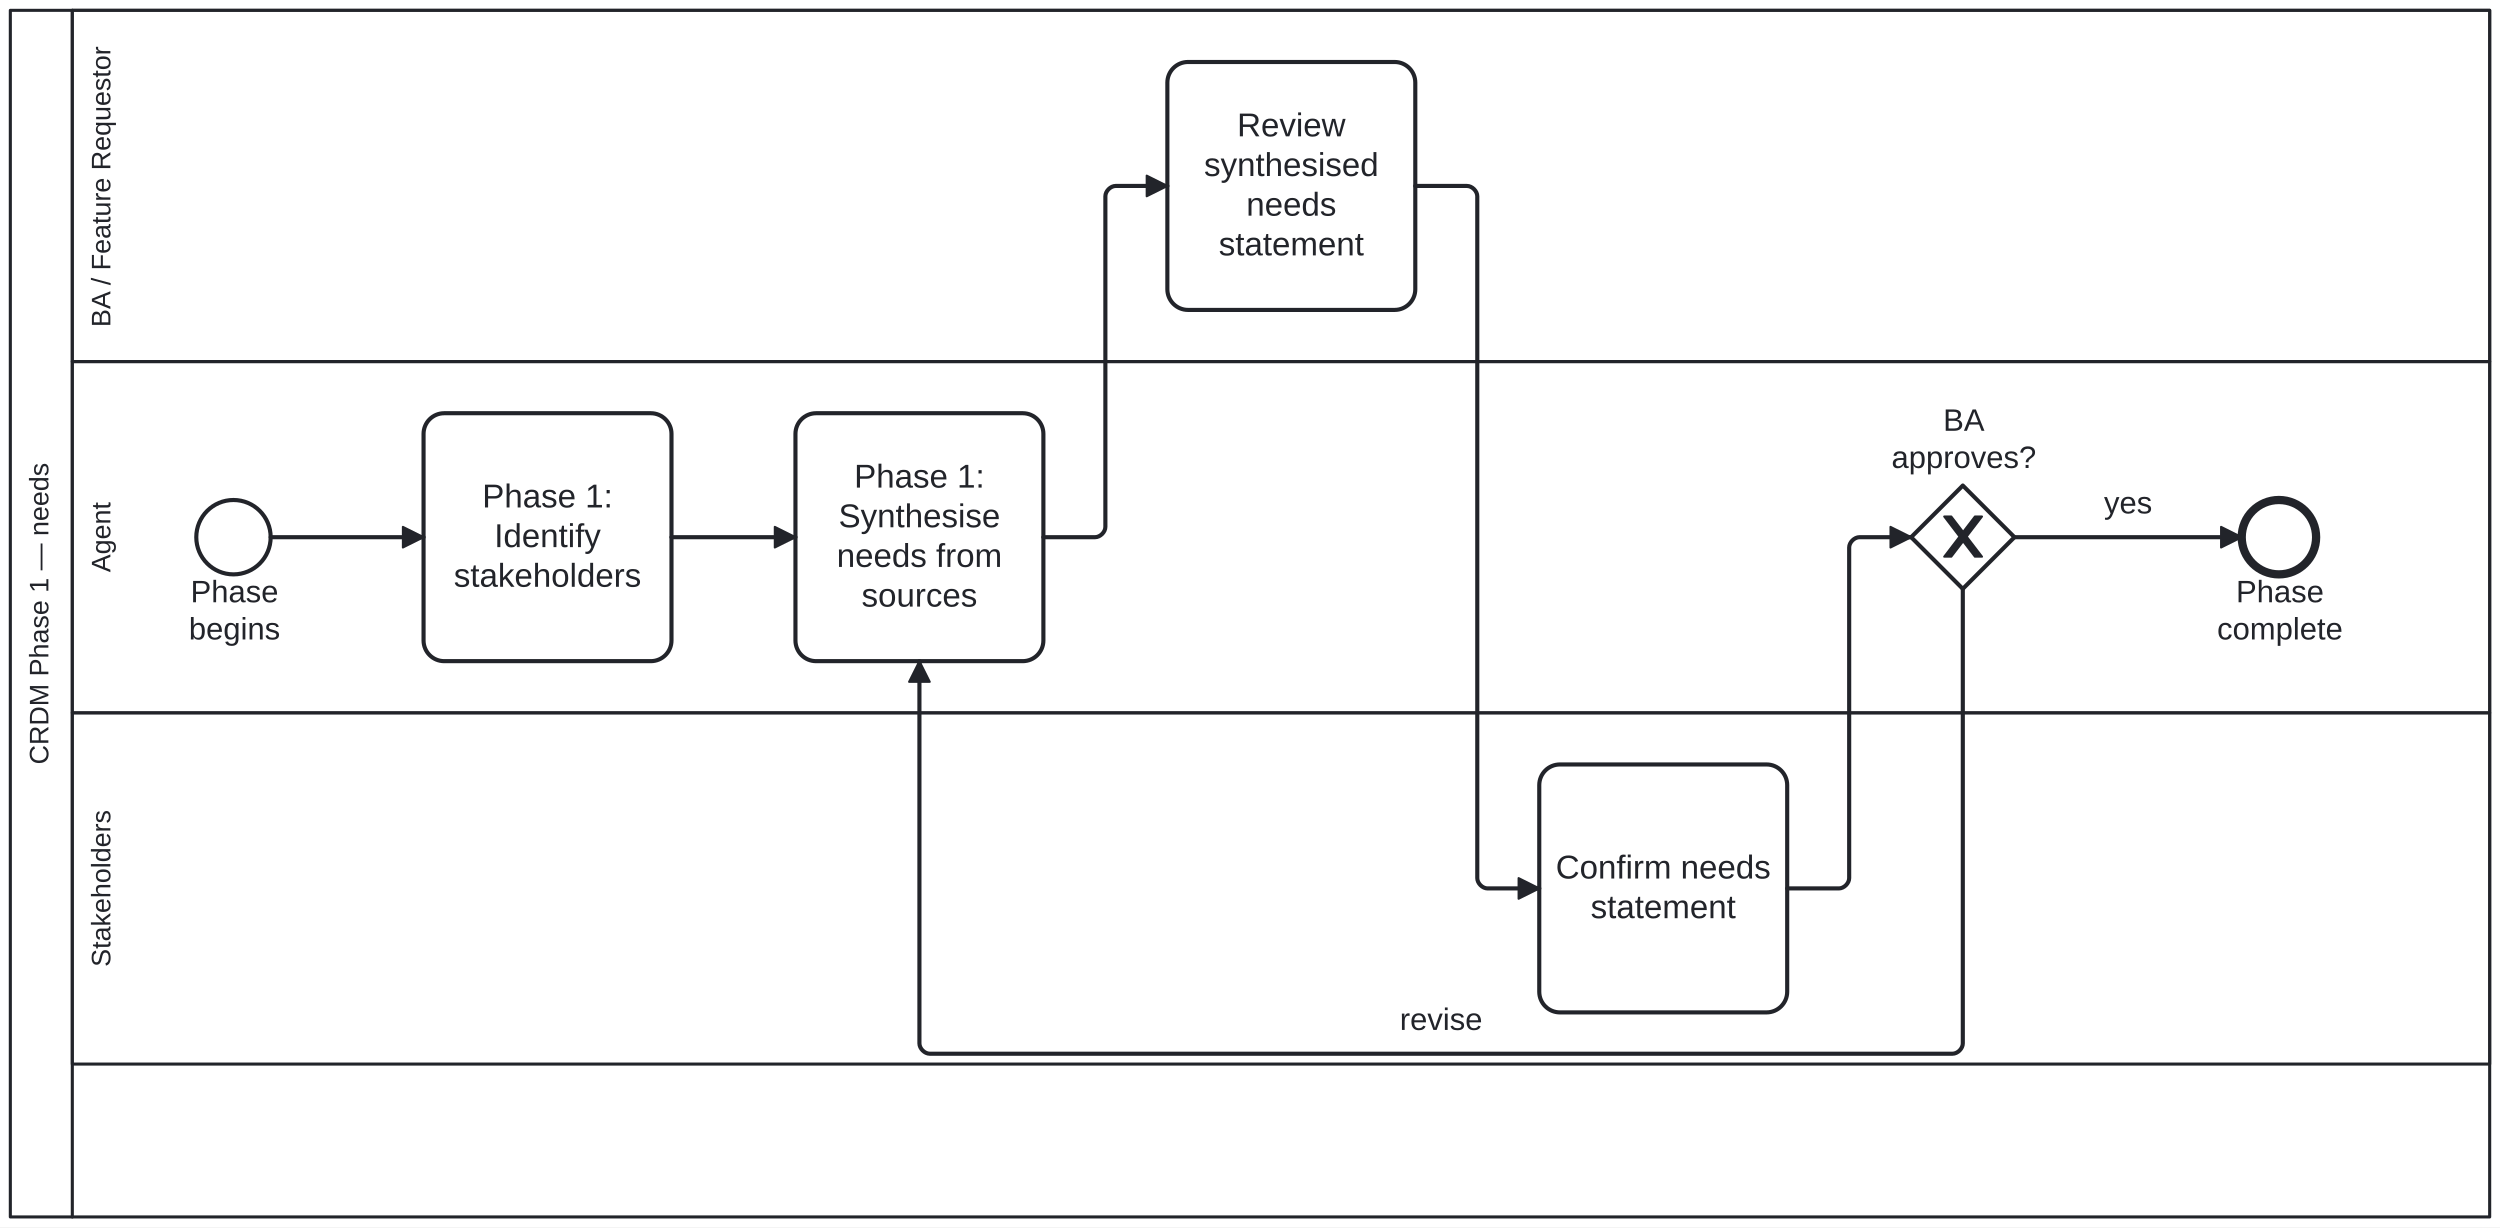
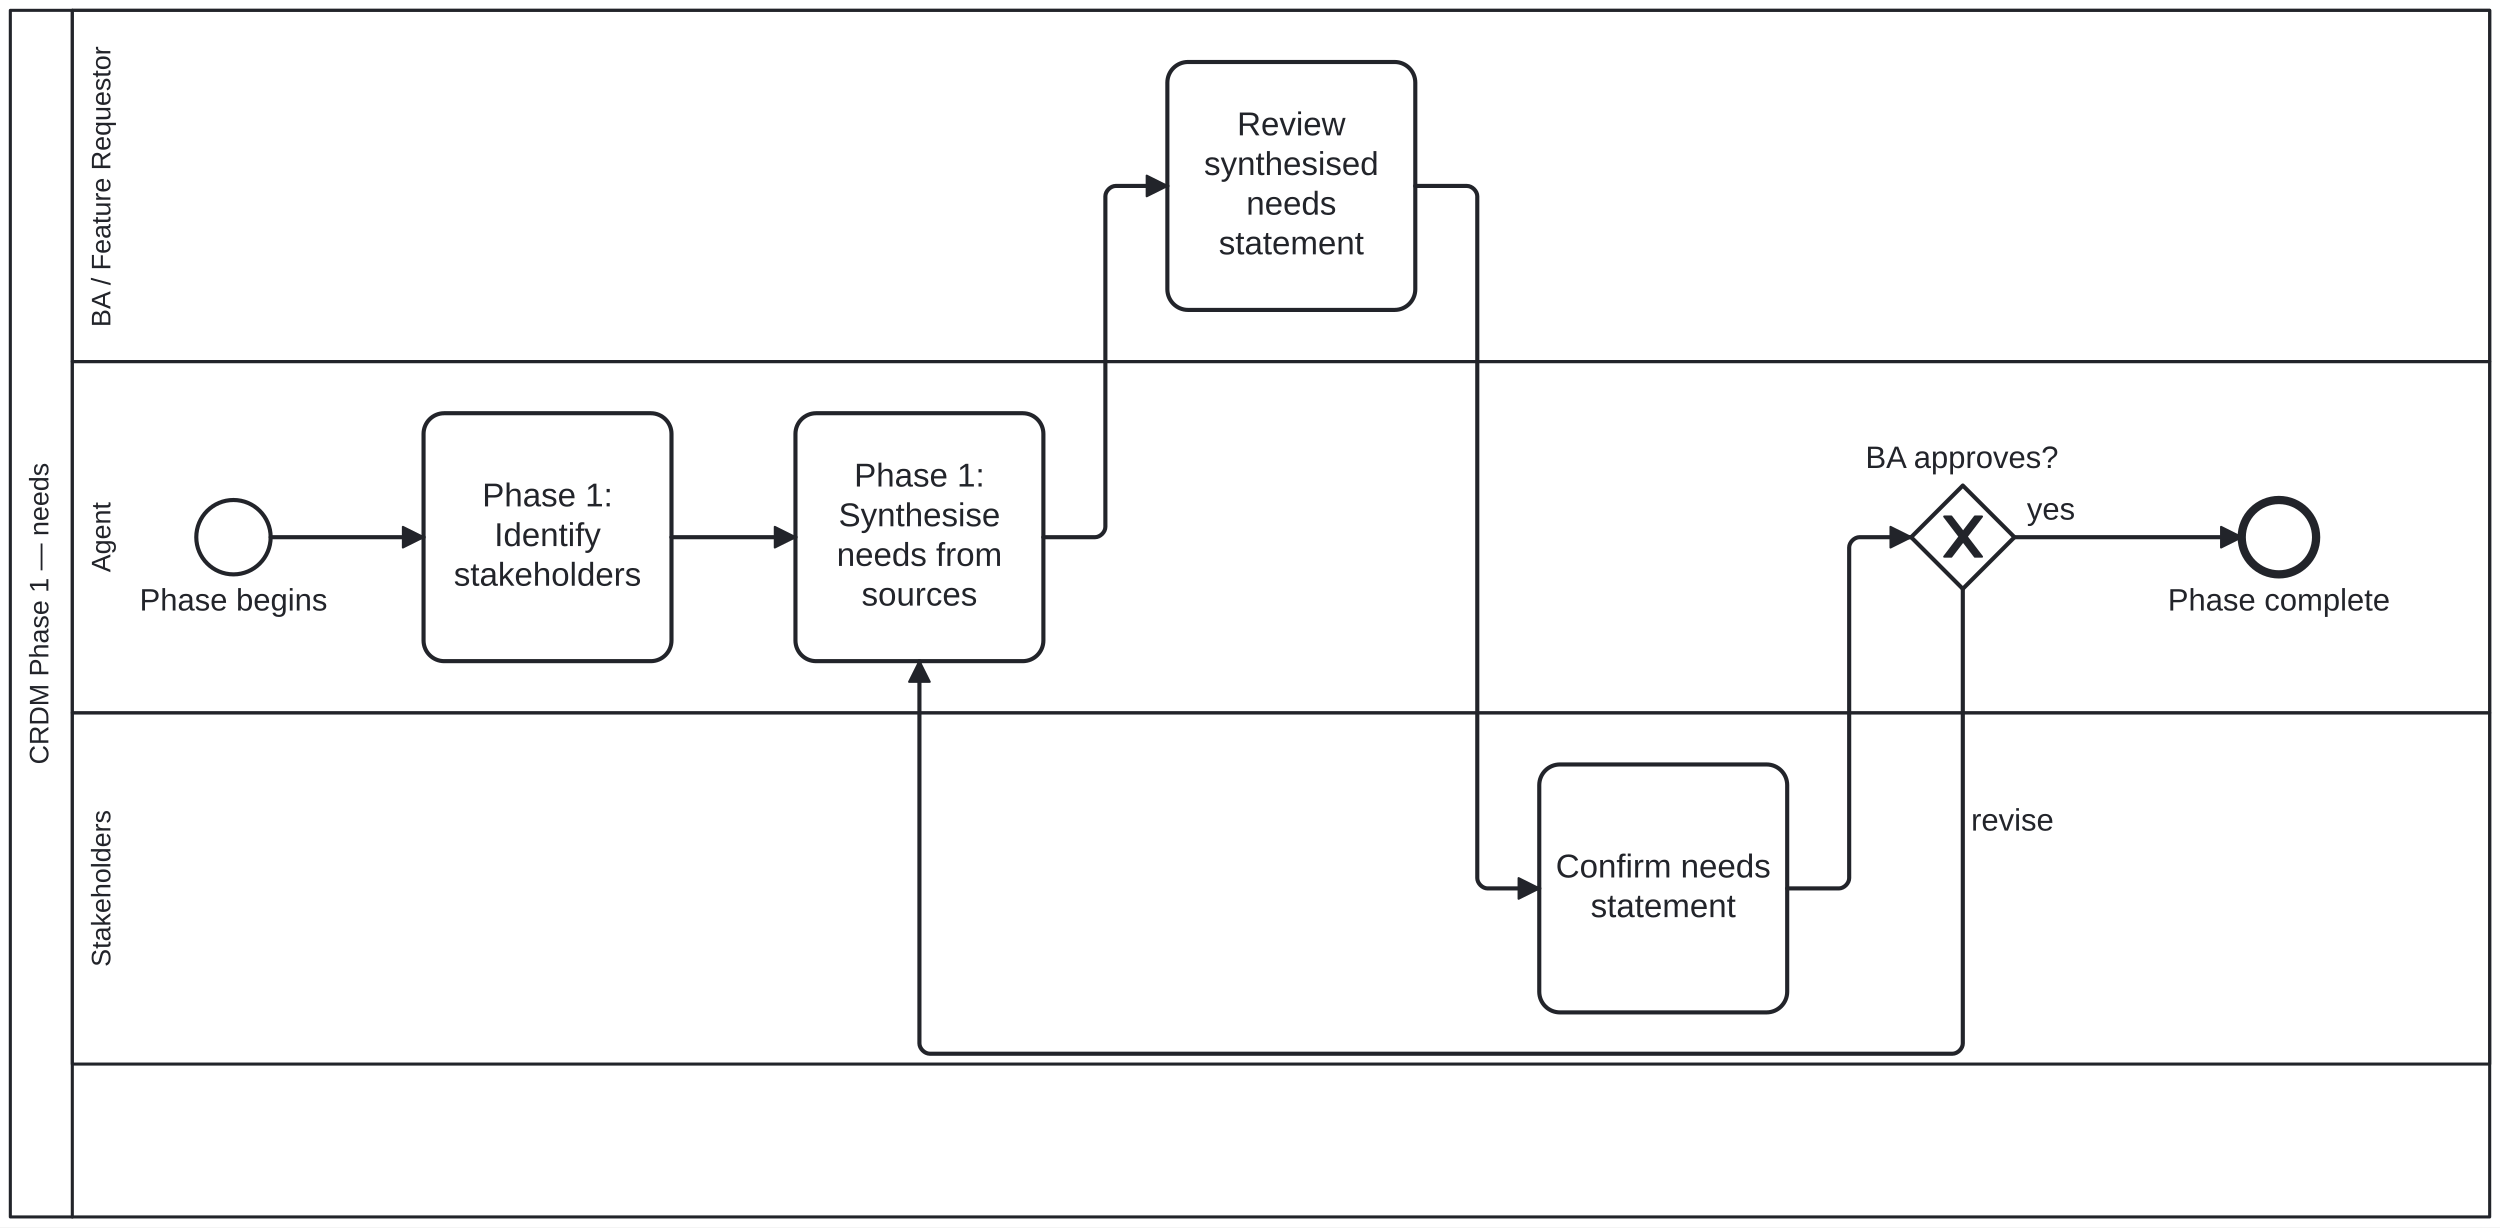
<svg xmlns="http://www.w3.org/2000/svg" width="100%" style="max-width:100%;height:auto" viewBox="155 75 1210 594" version="1.1">
  <rect x="155" y="75" width="1210" height="594" fill="#ffffff" />
  <g class="djs-group">
    <g class="djs-element djs-shape" data-element-id="Participant_Process_CRDM_Needs" style="display: block;" transform="matrix(1 0 0 1 160 80)">
      <g class="djs-visual">
        <rect x="0" y="0" width="1200" height="584" rx="0" ry="0" style="stroke-linecap: round; stroke-linejoin: round; stroke: rgb(34, 36, 42); stroke-width: 1.5px; fill: white; fill-opacity: 0.95;" />
        <path style="fill: none; stroke-linecap: round; stroke-linejoin: round; stroke: rgb(34, 36, 42); stroke-width: 1.5px;" d="M30,0L30,584" />
        <text lineHeight="1.05" class="djs-label" transform="matrix(-1.83697e-16 -1 1 -1.83697e-16 0 584)" style="font-family: Arial, sans-serif; font-size: 13px; font-weight: normal; fill: rgb(34, 36, 42);">
          <tspan x="219.024" y="18.413">CRDM Phase 1 — needs</tspan>
        </text>
      </g>
      <rect class="djs-hit djs-hit-all" x="0" y="0" width="1200" height="584" style="fill: none; stroke-opacity: 0; stroke: white; stroke-width: 15px;" />
    </g>
    <g class="djs-children">
      <g class="djs-group">
        <g class="djs-element djs-shape" data-element-id="Lane_Stakeholders" style="display: block;" transform="matrix(1 0 0 1 190 420)">
          <g class="djs-visual">
            <rect x="0" y="0" width="1170" height="170" rx="0" ry="0" style="stroke-linecap: round; stroke-linejoin: round; stroke: rgb(34, 36, 42); stroke-width: 1.5px; fill: white; fill-opacity: 0.25;" />
            <text lineHeight="1.05" class="djs-label" transform="matrix(-1.83697e-16 -1 1 -1.83697e-16 0 170)" style="font-family: Arial, sans-serif; font-size: 13px; font-weight: normal; fill: rgb(34, 36, 42);">
              <tspan x="47.06" y="18.413">Stakeholders</tspan>
            </text>
          </g>
          <rect class="djs-hit djs-hit-all" x="0" y="0" width="1170" height="170" style="fill: none; stroke-opacity: 0; stroke: white; stroke-width: 15px;" />
        </g>
      </g>
      <g class="djs-group">
        <g class="djs-element djs-shape" data-element-id="Lane_Agent" style="display: block;" transform="matrix(1 0 0 1 190 250)">
          <g class="djs-visual">
            <rect x="0" y="0" width="1170" height="170" rx="0" ry="0" style="stroke-linecap: round; stroke-linejoin: round; stroke: rgb(34, 36, 42); stroke-width: 1.5px; fill: white; fill-opacity: 0.25;" />
            <text lineHeight="1.05" class="djs-label" transform="matrix(-1.83697e-16 -1 1 -1.83697e-16 0 170)" style="font-family: Arial, sans-serif; font-size: 13px; font-weight: normal; fill: rgb(34, 36, 42);">
              <tspan x="68.014" y="18.413">Agent</tspan>
            </text>
          </g>
          <rect class="djs-hit djs-hit-all" x="0" y="0" width="1170" height="170" style="fill: none; stroke-opacity: 0; stroke: white; stroke-width: 15px;" />
        </g>
      </g>
      <g class="djs-group">
        <g class="djs-element djs-shape" data-element-id="Lane_BA" style="display: block;" transform="matrix(1 0 0 1 190 80)">
          <g class="djs-visual">
            <rect x="0" y="0" width="1170" height="170" rx="0" ry="0" style="stroke-linecap: round; stroke-linejoin: round; stroke: rgb(34, 36, 42); stroke-width: 1.5px; fill: white; fill-opacity: 0.25;" />
            <text lineHeight="1.05" class="djs-label" transform="matrix(-1.83697e-16 -1 1 -1.83697e-16 0 170)" style="font-family: Arial, sans-serif; font-size: 13px; font-weight: normal; fill: rgb(34, 36, 42);">
              <tspan x="16.715" y="18.413">BA / Feature Requestor</tspan>
            </text>
          </g>
          <rect class="djs-hit djs-hit-all" x="0" y="0" width="1170" height="170" style="fill: none; stroke-opacity: 0; stroke: white; stroke-width: 15px;" />
        </g>
      </g>
      <g class="djs-group">
        <g class="djs-element djs-shape" data-element-id="Start_Process_CRDM_Needs" style="display: block;" transform="matrix(1 0 0 1 250 317)">
          <g class="djs-visual">
            <circle cx="18" cy="18" r="18" style="stroke-linecap: round; stroke-linejoin: round; stroke: rgb(34, 36, 42); stroke-width: 2px; fill: white; fill-opacity: 0.95;" />
          </g>
          <rect class="djs-hit djs-hit-all" x="0" y="0" width="36" height="36" style="fill: none; stroke-opacity: 0; stroke: white; stroke-width: 15px;" />
        </g>
      </g>
      <g class="djs-group">
-         <g class="djs-element djs-shape" data-element-id="Start_Process_CRDM_Needs_label" style="display: block;" transform="matrix(1 0 0 1 246 353)">
-           <g class="djs-visual">
-             <text lineHeight="1.2" class="djs-label" style="font-family: Arial, sans-serif; font-size: 15px; font-weight: normal; fill: rgb(34, 36, 42);">
-               <tspan x="1.234" y="13.5">Phase</tspan>
-               <tspan x="0.399" y="31.5">begins</tspan>
-             </text>
-           </g>
-           <rect class="djs-hit djs-hit-all" x="0" y="0" width="45" height="36" style="fill: none; stroke-opacity: 0; stroke: white; stroke-width: 15px;" />
+         <g class="djs-element djs-shape" data-element-id="Start_Process_CRDM_Needs_label" style="display: block;" transform="matrix(1 0 0 1 202.5469 357)">
+           <g class="djs-visual">
+             <text lineHeight="1.2" class="djs-label" style="font-family: Arial, sans-serif; font-size: 15px; font-weight: normal; fill: rgb(34, 36, 42);">
+               <tspan x="20.003" y="13.5">Phase begins</tspan>
+             </text>
+           </g>
+           <rect class="djs-hit djs-hit-all" x="0" y="0" width="130.906" height="18" style="fill: none; stroke-opacity: 0; stroke: white; stroke-width: 15px;" />
        </g>
      </g>
      <g class="djs-group">
        <g class="djs-element djs-shape" data-element-id="A_Stakeholders" style="display: block;" transform="matrix(1 0 0 1 360 275)">
          <g class="djs-visual">
            <rect x="0" y="0" width="120" height="120" rx="10" ry="10" style="stroke-linecap: round; stroke-linejoin: round; stroke: rgb(34, 36, 42); stroke-width: 2px; fill: white; fill-opacity: 0.95;" />
-             <text lineHeight="1.2" class="djs-label" style="font-family: Arial, sans-serif; font-size: 16px; font-weight: normal; fill: rgb(34, 36, 42);">
-               <tspan x="28.422" y="45.6">Phase 1: </tspan>
-               <tspan x="34.207" y="64.8">Identify</tspan>
-               <tspan x="14.641" y="84">stakeholders</tspan>
+             <text lineHeight="1.2" class="djs-label" transform="translate(0 30.7)" style="font-family: Arial, sans-serif; font-size: 16px; font-weight: normal; fill: rgb(34, 36, 42);">
+               <tspan x="28.422" y="14.4">Phase 1:</tspan>
+               <tspan x="34.207" y="33.6">Identify</tspan>
+               <tspan x="14.641" y="52.8">stakeholders</tspan>
            </text>
          </g>
          <rect class="djs-hit djs-hit-all" x="0" y="0" width="120" height="120" style="fill: none; stroke-opacity: 0; stroke: white; stroke-width: 15px;" />
        </g>
      </g>
      <g class="djs-group">
        <g class="djs-element djs-shape" data-element-id="A_Synthesise" style="display: block;" transform="matrix(1 0 0 1 540 275)">
          <g class="djs-visual">
            <rect x="0" y="0" width="120" height="120" rx="10" ry="10" style="stroke-linecap: round; stroke-linejoin: round; stroke: rgb(34, 36, 42); stroke-width: 2px; fill: white; fill-opacity: 0.95;" />
-             <text lineHeight="1.2" class="djs-label" style="font-family: Arial, sans-serif; font-size: 16px; font-weight: normal; fill: rgb(34, 36, 42);">
-               <tspan x="28.422" y="36">Phase 1: </tspan>
-               <tspan x="20.867" y="55.2">Synthesise</tspan>
-               <tspan x="19.98" y="74.4">needs from </tspan>
-               <tspan x="31.988" y="93.6">sources</tspan>
+             <text lineHeight="1.2" class="djs-label" transform="translate(0 21.1)" style="font-family: Arial, sans-serif; font-size: 16px; font-weight: normal; fill: rgb(34, 36, 42);">
+               <tspan x="28.422" y="14.4">Phase 1:</tspan>
+               <tspan x="20.867" y="33.6">Synthesise</tspan>
+               <tspan x="19.98" y="52.8">needs from</tspan>
+               <tspan x="31.988" y="72">sources</tspan>
            </text>
          </g>
          <rect class="djs-hit djs-hit-all" x="0" y="0" width="120" height="120" style="fill: none; stroke-opacity: 0; stroke: white; stroke-width: 15px;" />
        </g>
      </g>
      <g class="djs-group">
        <g class="djs-element djs-shape" data-element-id="BA_ReviewNeeds" style="display: block;" transform="matrix(1 0 0 1 720 105)">
          <g class="djs-visual">
            <rect x="0" y="0" width="120" height="120" rx="10" ry="10" style="stroke-linecap: round; stroke-linejoin: round; stroke: rgb(34, 36, 42); stroke-width: 2px; fill: white; fill-opacity: 0.95;" />
-             <text lineHeight="1.2" class="djs-label" style="font-family: Arial, sans-serif; font-size: 16px; font-weight: normal; fill: rgb(34, 36, 42);">
-               <tspan x="33.77" y="36">Review </tspan>
-               <tspan x="17.754" y="55.2">synthesised</tspan>
-               <tspan x="38.203" y="74.4">needs </tspan>
-               <tspan x="24.871" y="93.6">statement</tspan>
+             <text lineHeight="1.2" class="djs-label" transform="translate(0 21.1)" style="font-family: Arial, sans-serif; font-size: 16px; font-weight: normal; fill: rgb(34, 36, 42);">
+               <tspan x="33.77" y="14.4">Review</tspan>
+               <tspan x="17.754" y="33.6">synthesised</tspan>
+               <tspan x="38.203" y="52.8">needs</tspan>
+               <tspan x="24.871" y="72">statement</tspan>
            </text>
          </g>
          <rect class="djs-hit djs-hit-all" x="0" y="0" width="120" height="120" style="fill: none; stroke-opacity: 0; stroke: white; stroke-width: 15px;" />
        </g>
      </g>
      <g class="djs-group">
        <g class="djs-element djs-shape" data-element-id="S_ConfirmNeeds" style="display: block;" transform="matrix(1 0 0 1 900 445)">
          <g class="djs-visual">
            <rect x="0" y="0" width="120" height="120" rx="10" ry="10" style="stroke-linecap: round; stroke-linejoin: round; stroke: rgb(34, 36, 42); stroke-width: 2px; fill: white; fill-opacity: 0.95;" />
-             <text lineHeight="1.2" class="djs-label" style="font-family: Arial, sans-serif; font-size: 16px; font-weight: normal; fill: rgb(34, 36, 42);">
-               <tspan x="7.977" y="55.2">Confirm needs</tspan>
-               <tspan x="24.871" y="74.4">statement</tspan>
+             <text lineHeight="1.2" class="djs-label" transform="translate(0 40.3)" style="font-family: Arial, sans-serif; font-size: 16px; font-weight: normal; fill: rgb(34, 36, 42);">
+               <tspan x="7.977" y="14.4">Confirm needs</tspan>
+               <tspan x="24.871" y="33.6">statement</tspan>
            </text>
          </g>
          <rect class="djs-hit djs-hit-all" x="0" y="0" width="120" height="120" style="fill: none; stroke-opacity: 0; stroke: white; stroke-width: 15px;" />
        </g>
      </g>
      <g class="djs-group">
        <g class="djs-element djs-shape" data-element-id="GW_Needs" style="display: block;" transform="matrix(1 0 0 1 1080 310)">
          <g class="djs-visual">
            <polygon points="25,0 50,25 25,50 0,25" style="stroke-linecap: round; stroke-linejoin: round; stroke: rgb(34, 36, 42); stroke-width: 2px; fill: white; fill-opacity: 0.95;" />
            <path d="m 16,15 7.429,9.714 -7.429,9.714 3.429,0 5.714,-7.464 5.714,7.464 3.429,0 -7.429,-9.714 7.429,-9.714 -3.429,0 -5.714,7.464 -5.714,-7.464 -3.429,0 z" style="fill: rgb(34, 36, 42); stroke-linecap: round; stroke-linejoin: round; stroke: rgb(34, 36, 42); stroke-width: 1px;" />
          </g>
          <rect class="djs-hit djs-hit-all" x="0" y="0" width="50" height="50" style="fill: none; stroke-opacity: 0; stroke: white; stroke-width: 15px;" />
        </g>
      </g>
      <g class="djs-group">
-         <g class="djs-element djs-shape" data-element-id="GW_Needs_label" style="display: block;" transform="matrix(1 0 0 1 1070 270)">
-           <g class="djs-visual">
-             <text lineHeight="1.2" class="djs-label" style="font-family: Arial, sans-serif; font-size: 15px; font-weight: normal; fill: rgb(34, 36, 42);">
-               <tspan x="25.495" y="13.5">BA </tspan>
-               <tspan x="0.476" y="31.5">approves?</tspan>
-             </text>
-           </g>
-           <rect class="djs-hit djs-hit-all" x="0" y="0" width="71" height="36" style="fill: none; stroke-opacity: 0; stroke: white; stroke-width: 15px;" />
+         <g class="djs-element djs-shape" data-element-id="GW_Needs_label" style="display: block;" transform="matrix(1 0 0 1 1038.297 288)">
+           <g class="djs-visual">
+             <text lineHeight="1.2" class="djs-label" style="font-family: Arial, sans-serif; font-size: 15px; font-weight: normal; fill: rgb(34, 36, 42);">
+               <tspan x="19.59" y="13.5">BA approves?</tspan>
+             </text>
+           </g>
+           <rect class="djs-hit djs-hit-all" x="0" y="0" width="133.406" height="18" style="fill: none; stroke-opacity: 0; stroke: white; stroke-width: 15px;" />
        </g>
      </g>
      <g class="djs-group">
        <g class="djs-element djs-shape" data-element-id="End_Process_CRDM_Needs" style="display: block;" transform="matrix(1 0 0 1 1240 317)">
          <g class="djs-visual">
            <circle cx="18" cy="18" r="18" style="stroke-linecap: round; stroke-linejoin: round; stroke: rgb(34, 36, 42); stroke-width: 4px; fill: white; fill-opacity: 0.95;" />
          </g>
          <rect class="djs-hit djs-hit-all" x="0" y="0" width="36" height="36" style="fill: none; stroke-opacity: 0; stroke: white; stroke-width: 15px;" />
        </g>
      </g>
      <g class="djs-group">
-         <g class="djs-element djs-shape" data-element-id="End_Process_CRDM_Needs_label" style="display: block;" transform="matrix(1 0 0 1 1228 353)">
-           <g class="djs-visual">
-             <text lineHeight="1.2" class="djs-label" style="font-family: Arial, sans-serif; font-size: 15px; font-weight: normal; fill: rgb(34, 36, 42);">
-               <tspan x="9.234" y="13.5">Phase </tspan>
-               <tspan x="0.068" y="31.5">complete</tspan>
-             </text>
-           </g>
-           <rect class="djs-hit djs-hit-all" x="0" y="0" width="61" height="36" style="fill: none; stroke-opacity: 0; stroke: white; stroke-width: 15px;" />
+         <g class="djs-element djs-shape" data-element-id="End_Process_CRDM_Needs_label" style="display: block;" transform="matrix(1 0 0 1 1184.211 357)">
+           <g class="djs-visual">
+             <text lineHeight="1.2" class="djs-label" style="font-family: Arial, sans-serif; font-size: 15px; font-weight: normal; fill: rgb(34, 36, 42);">
+               <tspan x="20.007" y="13.5">Phase complete</tspan>
+             </text>
+           </g>
+           <rect class="djs-hit djs-hit-all" x="0" y="0" width="147.578" height="18" style="fill: none; stroke-opacity: 0; stroke: white; stroke-width: 15px;" />
        </g>
      </g>
      <g class="djs-group">
        <g class="djs-element djs-connection" data-element-id="SF_Process_CRDM_Needs_1" style="display: block;">
          <g class="djs-visual">
            <defs>
              <marker id="bpmn-marker-1" viewBox="0 0 20 20" refX="11" refY="10" markerWidth="10" markerHeight="10" orient="auto">
                <path d="M 1 5 L 11 10 L 1 15 Z" style="stroke-linecap: round; stroke-linejoin: round; stroke: rgb(34, 36, 42); stroke-width: 1px; fill: rgb(34, 36, 42);" />
              </marker>
            </defs>
            <path data-corner-radius="5" style="fill: none; stroke-linecap: round; stroke-linejoin: round; stroke: rgb(34, 36, 42); stroke-width: 2px; marker-end: url('#bpmn-marker-1');" d="M286,335L360,335" />
          </g>
          <path d="M286,335L360,335" class="djs-hit djs-hit-stroke" style="fill: none; stroke-opacity: 0; stroke: white; stroke-width: 15px;" />
        </g>
      </g>
      <g class="djs-group">
        <g class="djs-element djs-connection" data-element-id="SF_Process_CRDM_Needs_2" style="display: block;">
          <g class="djs-visual">
            <defs>
              <marker id="bpmn-marker-2" viewBox="0 0 20 20" refX="11" refY="10" markerWidth="10" markerHeight="10" orient="auto">
                <path d="M 1 5 L 11 10 L 1 15 Z" style="stroke-linecap: round; stroke-linejoin: round; stroke: rgb(34, 36, 42); stroke-width: 1px; fill: rgb(34, 36, 42);" />
              </marker>
            </defs>
            <path data-corner-radius="5" style="fill: none; stroke-linecap: round; stroke-linejoin: round; stroke: rgb(34, 36, 42); stroke-width: 2px; marker-end: url('#bpmn-marker-2');" d="M480,335L540,335" />
          </g>
          <path d="M480,335L540,335" class="djs-hit djs-hit-stroke" style="fill: none; stroke-opacity: 0; stroke: white; stroke-width: 15px;" />
        </g>
      </g>
      <g class="djs-group">
        <g class="djs-element djs-connection" data-element-id="SF_Process_CRDM_Needs_3" style="display: block;">
          <g class="djs-visual">
            <defs>
              <marker id="bpmn-marker-3" viewBox="0 0 20 20" refX="11" refY="10" markerWidth="10" markerHeight="10" orient="auto">
                <path d="M 1 5 L 11 10 L 1 15 Z" style="stroke-linecap: round; stroke-linejoin: round; stroke: rgb(34, 36, 42); stroke-width: 1px; fill: rgb(34, 36, 42);" />
              </marker>
            </defs>
            <path data-corner-radius="5" style="fill: none; stroke-linecap: round; stroke-linejoin: round; stroke: rgb(34, 36, 42); stroke-width: 2px; marker-end: url('#bpmn-marker-3');" d="M660,335L685,335C687.5,335,690,332.5,690,330L690,170C690,167.5,692.5,165,695,165L720,165" />
          </g>
          <path d="M660,335L690,335L690,165L720,165" class="djs-hit djs-hit-stroke" style="fill: none; stroke-opacity: 0; stroke: white; stroke-width: 15px;" />
        </g>
      </g>
      <g class="djs-group">
        <g class="djs-element djs-connection" data-element-id="SF_Process_CRDM_Needs_4" style="display: block;">
          <g class="djs-visual">
            <defs>
              <marker id="bpmn-marker-4" viewBox="0 0 20 20" refX="11" refY="10" markerWidth="10" markerHeight="10" orient="auto">
                <path d="M 1 5 L 11 10 L 1 15 Z" style="stroke-linecap: round; stroke-linejoin: round; stroke: rgb(34, 36, 42); stroke-width: 1px; fill: rgb(34, 36, 42);" />
              </marker>
            </defs>
            <path data-corner-radius="5" style="fill: none; stroke-linecap: round; stroke-linejoin: round; stroke: rgb(34, 36, 42); stroke-width: 2px; marker-end: url('#bpmn-marker-4');" d="M840,165L865,165C867.5,165,870,167.5,870,170L870,500C870,502.5,872.5,505,875,505L900,505" />
          </g>
          <path d="M840,165L870,165L870,505L900,505" class="djs-hit djs-hit-stroke" style="fill: none; stroke-opacity: 0; stroke: white; stroke-width: 15px;" />
        </g>
      </g>
      <g class="djs-group">
        <g class="djs-element djs-connection" data-element-id="SF_Process_CRDM_Needs_5" style="display: block;">
          <g class="djs-visual">
            <defs>
              <marker id="bpmn-marker-5" viewBox="0 0 20 20" refX="11" refY="10" markerWidth="10" markerHeight="10" orient="auto">
                <path d="M 1 5 L 11 10 L 1 15 Z" style="stroke-linecap: round; stroke-linejoin: round; stroke: rgb(34, 36, 42); stroke-width: 1px; fill: rgb(34, 36, 42);" />
              </marker>
            </defs>
            <path data-corner-radius="5" style="fill: none; stroke-linecap: round; stroke-linejoin: round; stroke: rgb(34, 36, 42); stroke-width: 2px; marker-end: url('#bpmn-marker-5');" d="M1020,505L1045,505C1047.5,505,1050,502.5,1050,500L1050,340C1050,337.5,1052.5,335,1055,335L1080,335" />
          </g>
          <path d="M1020,505L1050,505L1050,335L1080,335" class="djs-hit djs-hit-stroke" style="fill: none; stroke-opacity: 0; stroke: white; stroke-width: 15px;" />
        </g>
      </g>
      <g class="djs-group">
        <g class="djs-element djs-connection" data-element-id="SF_Process_CRDM_Needs_6" style="display: block;">
          <g class="djs-visual">
            <defs>
              <marker id="bpmn-marker-6" viewBox="0 0 20 20" refX="11" refY="10" markerWidth="10" markerHeight="10" orient="auto">
                <path d="M 1 5 L 11 10 L 1 15 Z" style="stroke-linecap: round; stroke-linejoin: round; stroke: rgb(34, 36, 42); stroke-width: 1px; fill: rgb(34, 36, 42);" />
              </marker>
            </defs>
            <path data-corner-radius="5" style="fill: none; stroke-linecap: round; stroke-linejoin: round; stroke: rgb(34, 36, 42); stroke-width: 2px; marker-end: url('#bpmn-marker-6');" d="M1105,360L1105,580C1105,582.5,1102.5,585,1100,585L605,585C602.5,585,600,582.5,600,580L600,395" />
          </g>
          <path d="M1105,360L1105,585L600,585L600,395" class="djs-hit djs-hit-stroke" style="fill: none; stroke-opacity: 0; stroke: white; stroke-width: 15px;" />
        </g>
      </g>
      <g class="djs-group">
-         <g class="djs-element djs-shape" data-element-id="SF_Process_CRDM_Needs_6_label" style="display: block;" transform="matrix(1 0 0 1 832 560)">
-           <g class="djs-visual">
-             <text lineHeight="1.2" class="djs-label" style="font-family: Arial, sans-serif; font-size: 15px; font-weight: normal; fill: rgb(34, 36, 42);">
-               <tspan x="0.494" y="13.5">revise</tspan>
-             </text>
-           </g>
-           <rect class="djs-hit djs-hit-all" x="0" y="0" width="41" height="18" style="fill: none; stroke-opacity: 0; stroke: white; stroke-width: 15px;" />
+         <g class="djs-element djs-shape" data-element-id="SF_Process_CRDM_Needs_6_label" style="display: block;" transform="matrix(1 0 0 1 1089 463.5)">
+           <g class="djs-visual">
+             <text lineHeight="1.2" class="djs-label" style="font-family: Arial, sans-serif; font-size: 15px; font-weight: normal; fill: rgb(34, 36, 42);">
+               <tspan x="20.002" y="13.5">revise</tspan>
+             </text>
+           </g>
+           <rect class="djs-hit djs-hit-all" x="0" y="0" width="80.016" height="18" style="fill: none; stroke-opacity: 0; stroke: white; stroke-width: 15px;" />
        </g>
      </g>
      <g class="djs-group">
        <g class="djs-element djs-connection" data-element-id="SF_Process_CRDM_Needs_7" style="display: block;">
          <g class="djs-visual">
            <defs>
              <marker id="bpmn-marker-7" viewBox="0 0 20 20" refX="11" refY="10" markerWidth="10" markerHeight="10" orient="auto">
                <path d="M 1 5 L 11 10 L 1 15 Z" style="stroke-linecap: round; stroke-linejoin: round; stroke: rgb(34, 36, 42); stroke-width: 1px; fill: rgb(34, 36, 42);" />
              </marker>
            </defs>
            <path data-corner-radius="5" style="fill: none; stroke-linecap: round; stroke-linejoin: round; stroke: rgb(34, 36, 42); stroke-width: 2px; marker-end: url('#bpmn-marker-7');" d="M1130,335L1240,335" />
          </g>
          <path d="M1130,335L1240,335" class="djs-hit djs-hit-stroke" style="fill: none; stroke-opacity: 0; stroke: white; stroke-width: 15px;" />
        </g>
      </g>
      <g class="djs-group">
-         <g class="djs-element djs-shape" data-element-id="SF_Process_CRDM_Needs_7_label" style="display: block;" transform="matrix(1 0 0 1 1173 310)">
-           <g class="djs-visual">
-             <text lineHeight="1.2" class="djs-label" style="font-family: Arial, sans-serif; font-size: 15px; font-weight: normal; fill: rgb(34, 36, 42);">
-               <tspan x="0.329" y="13.5">yes</tspan>
-             </text>
-           </g>
-           <rect class="djs-hit djs-hit-all" x="0" y="0" width="24" height="18" style="fill: none; stroke-opacity: 0; stroke: white; stroke-width: 15px;" />
+         <g class="djs-element djs-shape" data-element-id="SF_Process_CRDM_Needs_7_label" style="display: block;" transform="matrix(1 0 0 1 1116 313)">
+           <g class="djs-visual">
+             <text lineHeight="1.2" class="djs-label" style="font-family: Arial, sans-serif; font-size: 15px; font-weight: normal; fill: rgb(34, 36, 42);">
+               <tspan x="20.001" y="13.5">yes</tspan>
+             </text>
+           </g>
+           <rect class="djs-hit djs-hit-all" x="0" y="0" width="63.344" height="18" style="fill: none; stroke-opacity: 0; stroke: white; stroke-width: 15px;" />
        </g>
      </g>
    </g>
  </g>
</svg>
